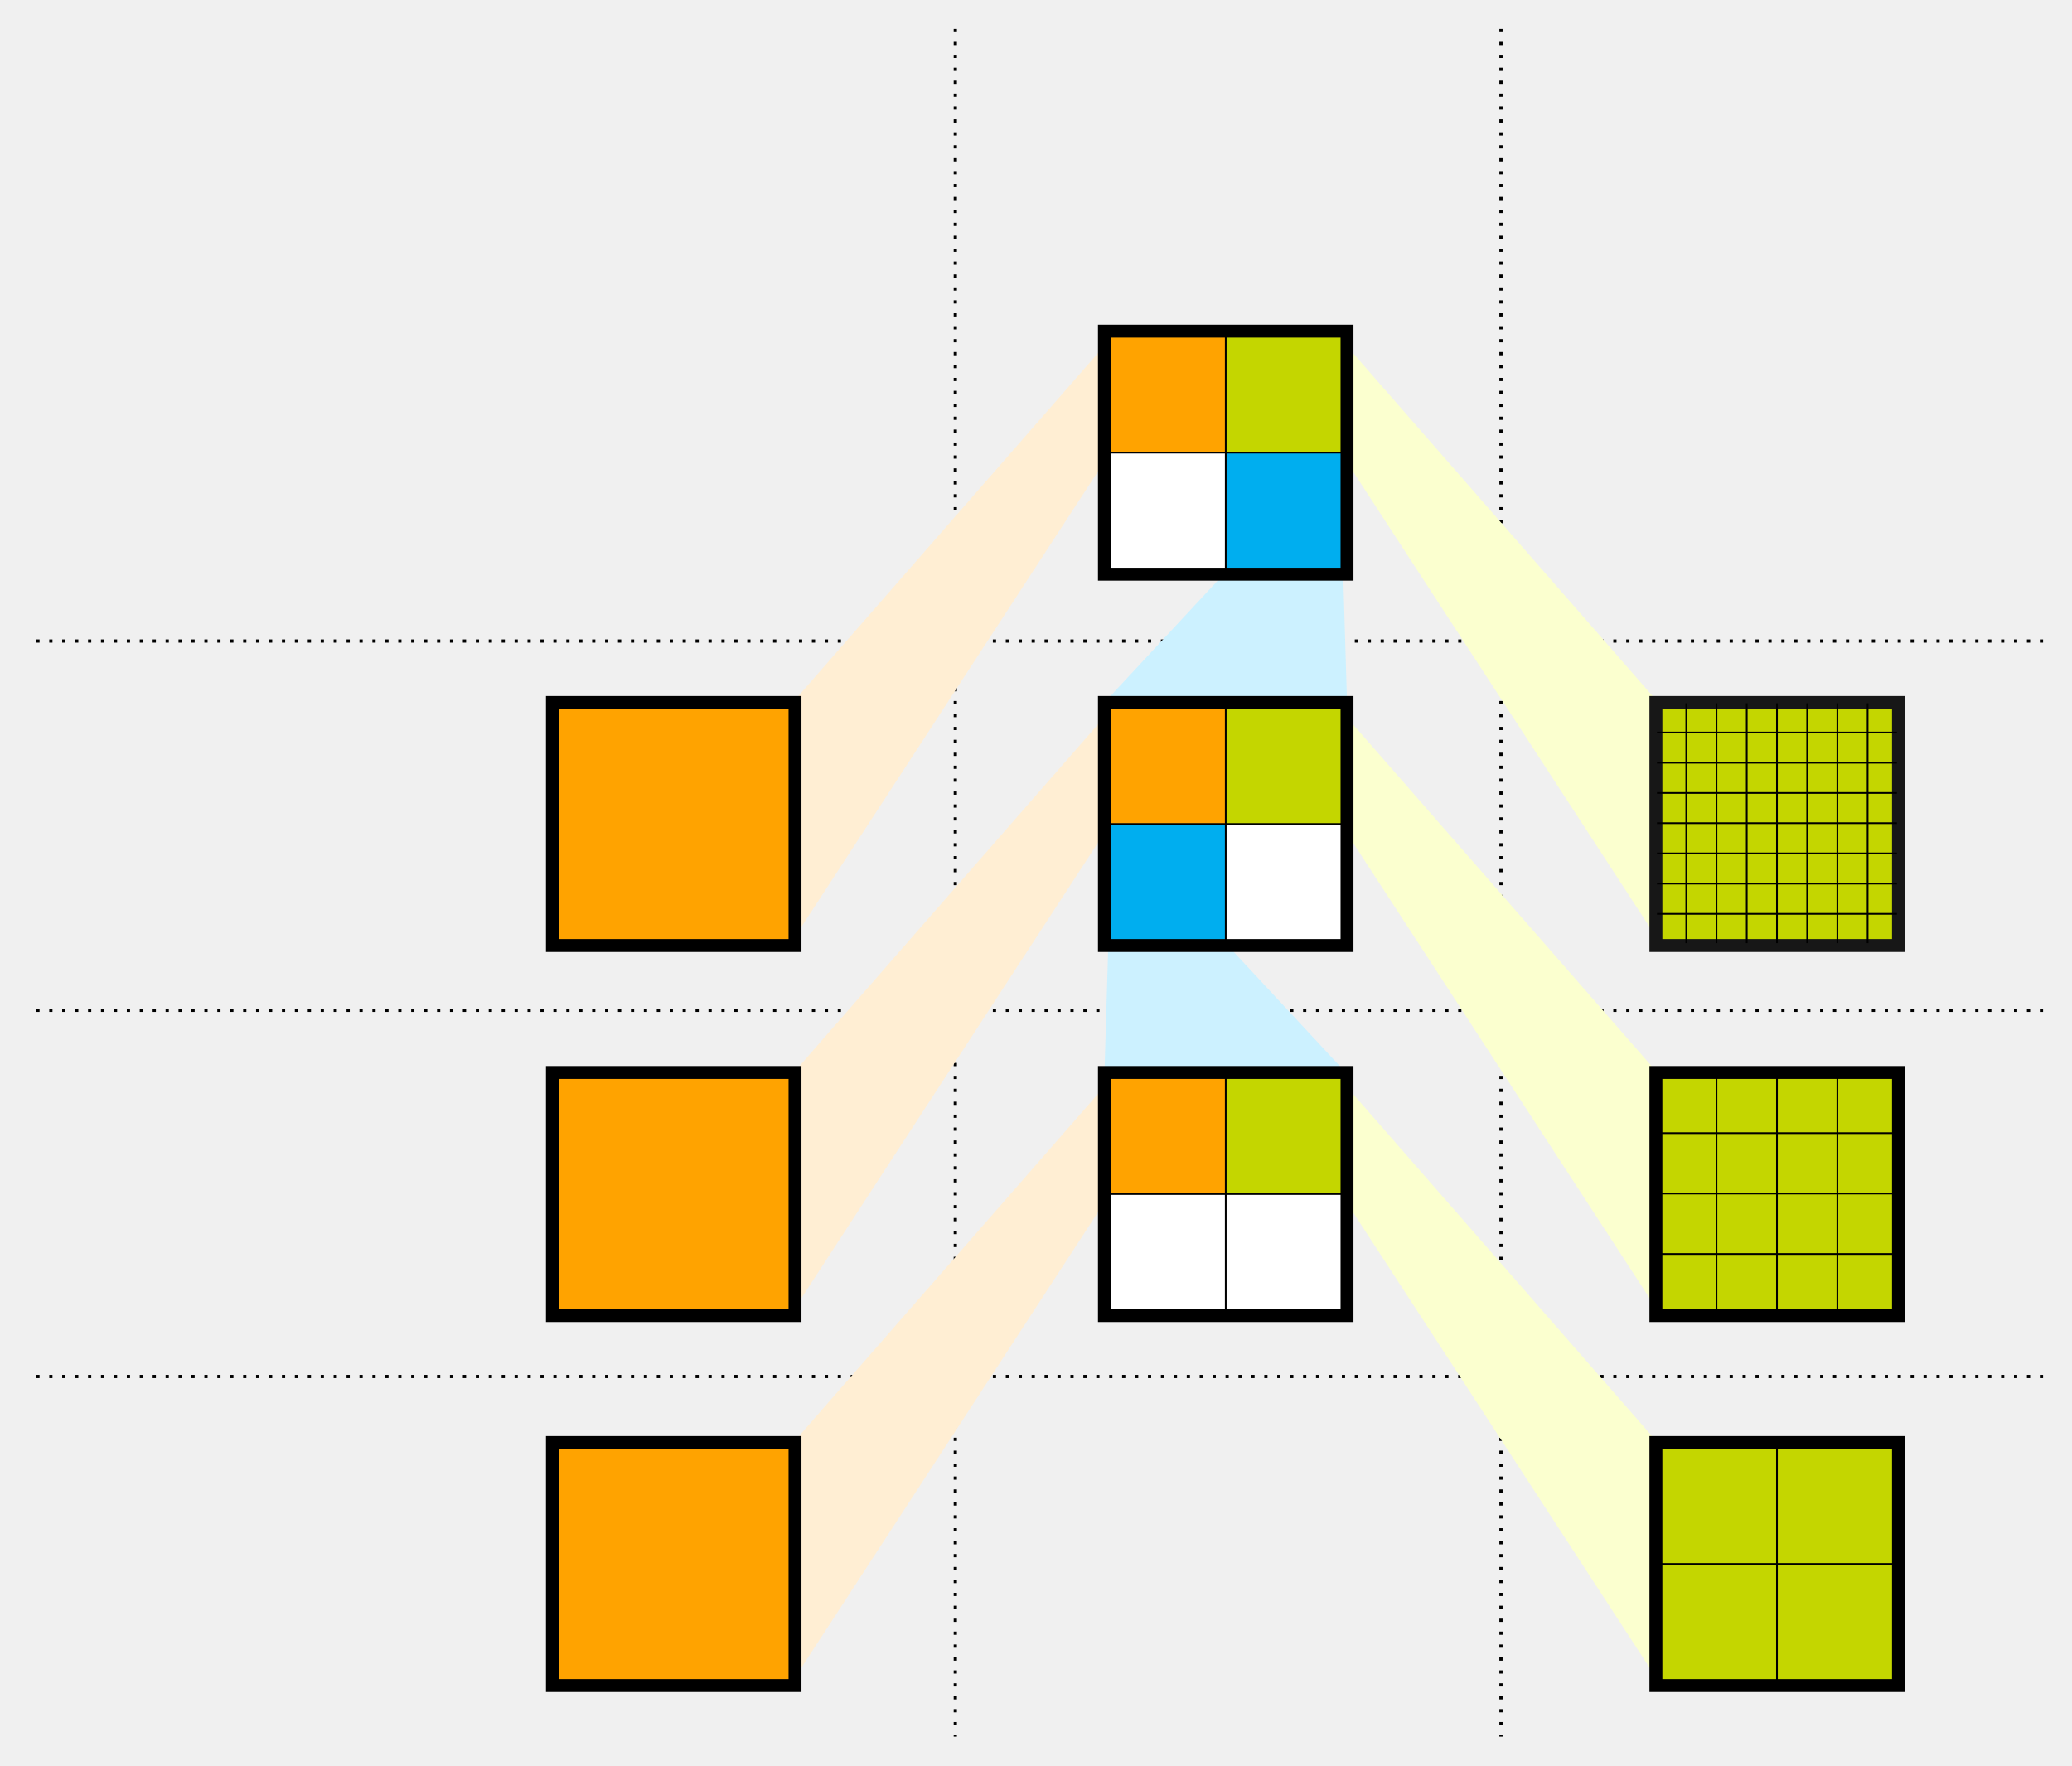
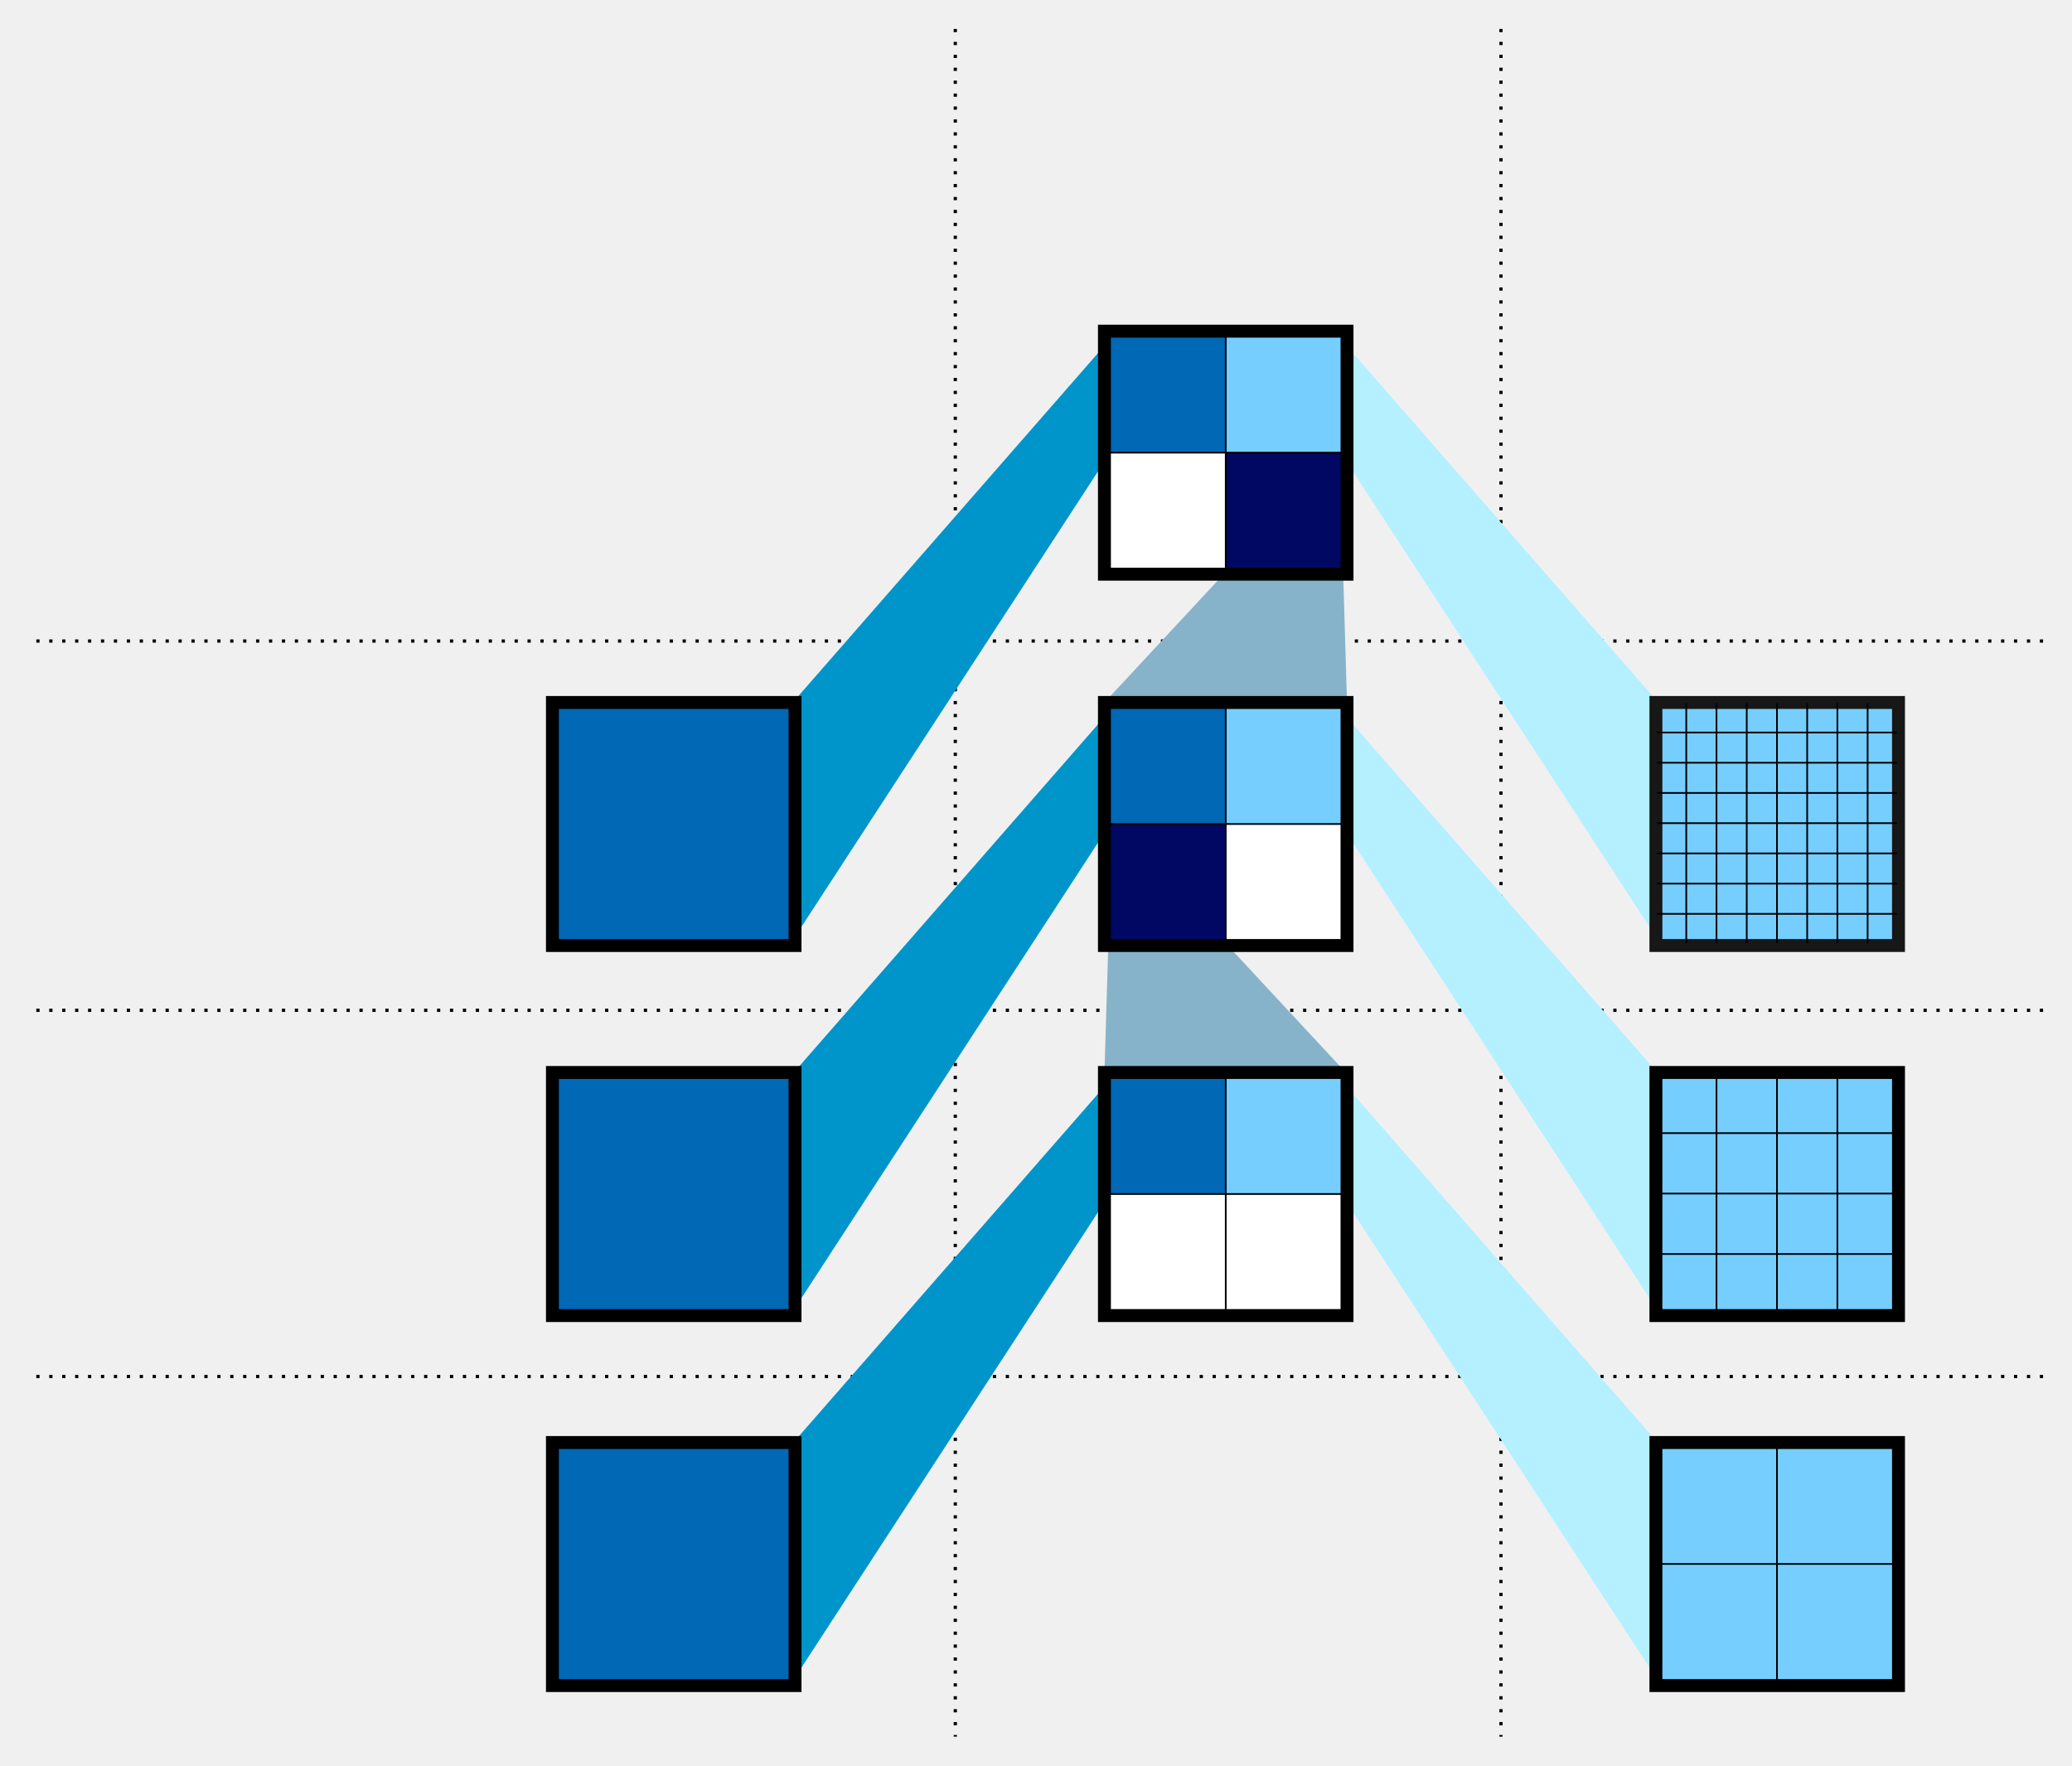
<svg xmlns="http://www.w3.org/2000/svg" width="71.653mm" height="61.062mm" viewBox="0 0 71.653 61.062" version="1.1" id="svg8">
  <defs id="defs2" />
  <g id="layer2" style="opacity:1" transform="translate(1.000001,1)">
    <path style="fill:#b1babf;stroke:#000000;stroke-width:0.112;stroke-linecap:butt;stroke-linejoin:miter;stroke-miterlimit:4;stroke-dasharray:0.112, 0.335;stroke-dashoffset:0;stroke-opacity:1" d="M 50.906,-3.1223862e-8 V 59.062" id="path1261" />
    <path id="path1269" d="M 32.036,-3.1223862e-8 V 59.062" style="fill:#b1babf;stroke:#000000;stroke-width:0.112;stroke-linecap:butt;stroke-linejoin:miter;stroke-miterlimit:4;stroke-dasharray:0.112, 0.335;stroke-dashoffset:0;stroke-opacity:1" />
    <path style="fill:#b1babf;stroke:#000000;stroke-width:0.112;stroke-linecap:butt;stroke-linejoin:miter;stroke-miterlimit:4;stroke-dasharray:0.112, 0.335;stroke-dashoffset:0;stroke-opacity:1" d="M 69.653,21.17 H -1e-6" id="path1418" />
    <path id="path1420" d="M 69.653,33.941 H -1e-6" style="fill:#b1babf;stroke:#000000;stroke-width:0.112;stroke-linecap:butt;stroke-linejoin:miter;stroke-miterlimit:4;stroke-dasharray:0.112, 0.335;stroke-dashoffset:0;stroke-opacity:1" />
    <path style="fill:#b1babf;stroke:#000000;stroke-width:0.112;stroke-linecap:butt;stroke-linejoin:miter;stroke-miterlimit:4;stroke-dasharray:0.112, 0.335;stroke-dashoffset:0;stroke-opacity:1" d="M 69.653,46.606 H -1e-6" id="path1422" />
  </g>
  <g id="layer3" style="opacity:1" transform="translate(1.000001,1)">
-     <path id="path1099" d="m 41.004,31.212 4.578,4.926 H 37.193 L 37.34,31.23 Z" style="fill:#ccf1ff;fill-opacity:1;stroke:none;stroke-width:0.059px;stroke-linecap:butt;stroke-linejoin:miter;stroke-opacity:1" />
-     <path style="fill:#ccf1ff;fill-opacity:1;stroke:none;stroke-width:0.059px;stroke-linecap:butt;stroke-linejoin:miter;stroke-opacity:1" d="m 41.771,18.369 -4.578,4.926 h 8.389 l -0.147,-4.908 z" id="path995" />
-     <path id="path1263" d="m 45.349,14.631 11.097,17.044 0.06,-8.195 -11.198,-12.816 z" style="fill:#fbffcf;fill-opacity:1;stroke:none;stroke-width:0.059px;stroke-linecap:butt;stroke-linejoin:miter;stroke-opacity:1" />
-     <path style="fill:#ffeed3;fill-opacity:1;stroke:none;stroke-width:0.059px;stroke-linecap:butt;stroke-linejoin:miter;stroke-opacity:1" d="M 37.408,14.631 26.311,31.674 26.252,23.48 37.45,10.663 Z" id="path1271" />
-     <path style="fill:#ffeed3;fill-opacity:1;stroke:none;stroke-width:0.059px;stroke-linecap:butt;stroke-linejoin:miter;stroke-opacity:1" d="M 37.408,40.25 26.311,57.294 26.252,49.099 37.45,36.283 Z" id="path1273" />
-     <path id="path1275" d="M 37.408,27.47 26.311,44.514 26.252,36.319 37.45,23.503 Z" style="fill:#ffeed3;fill-opacity:1;stroke:none;stroke-width:0.059px;stroke-linecap:butt;stroke-linejoin:miter;stroke-opacity:1" />
-     <path id="path1267" d="M 45.349,40.25 56.446,57.294 56.505,49.099 45.307,36.283 Z" style="fill:#fbffcf;fill-opacity:1;stroke:none;stroke-width:0.059px;stroke-linecap:butt;stroke-linejoin:miter;stroke-opacity:1" />
-     <path style="fill:#fbffcf;fill-opacity:1;stroke:none;stroke-width:0.059px;stroke-linecap:butt;stroke-linejoin:miter;stroke-opacity:1" d="m 45.349,27.47 11.097,17.044 0.06,-8.195 -11.198,-12.816 z" id="path1265" />
+     <path id="path1099" d="m 41.004,31.212 4.578,4.926 H 37.193 L 37.34,31.23 Z" style="fill:#86b3ca;fill-opacity:1;stroke:none;stroke-width:0.059px;stroke-linecap:butt;stroke-linejoin:miter;stroke-opacity:1" />
+     <path style="fill:#86b3ca;fill-opacity:1;stroke:none;stroke-width:0.059px;stroke-linecap:butt;stroke-linejoin:miter;stroke-opacity:1" d="m 41.771,18.369 -4.578,4.926 h 8.389 l -0.147,-4.908 z" id="path995" />
+     <path id="path1263" d="m 45.349,14.631 11.097,17.044 0.06,-8.195 -11.198,-12.816 z" style="fill:#b4f0ff;fill-opacity:1;stroke:none;stroke-width:0.059px;stroke-linecap:butt;stroke-linejoin:miter;stroke-opacity:1" />
+     <path style="fill:#0095ca;fill-opacity:1;stroke:none;stroke-width:0.059px;stroke-linecap:butt;stroke-linejoin:miter;stroke-opacity:1" d="M 37.408,14.631 26.311,31.674 26.252,23.48 37.45,10.663 Z" id="path1271" />
+     <path style="fill:#0095ca;fill-opacity:1;stroke:none;stroke-width:0.059px;stroke-linecap:butt;stroke-linejoin:miter;stroke-opacity:1" d="M 37.408,40.25 26.311,57.294 26.252,49.099 37.45,36.283 Z" id="path1273" />
+     <path id="path1275" d="M 37.408,27.47 26.311,44.514 26.252,36.319 37.45,23.503 Z" style="fill:#0095ca;fill-opacity:1;stroke:none;stroke-width:0.059px;stroke-linecap:butt;stroke-linejoin:miter;stroke-opacity:1" />
+     <path id="path1267" d="M 45.349,40.25 56.446,57.294 56.505,49.099 45.307,36.283 Z" style="fill:#b4f0ff;fill-opacity:1;stroke:none;stroke-width:0.059px;stroke-linecap:butt;stroke-linejoin:miter;stroke-opacity:1" />
+     <path style="fill:#b4f0ff;fill-opacity:1;stroke:none;stroke-width:0.059px;stroke-linecap:butt;stroke-linejoin:miter;stroke-opacity:1" d="m 45.349,27.47 11.097,17.044 0.06,-8.195 -11.198,-12.816 z" id="path1265" />
  </g>
  <g id="layer1" transform="translate(-92.35597,-6.514888)">
-     <rect y="30.81" x="-119.849" height="8.406" width="8.389" id="rect1277" style="opacity:1;fill:#ffa300;fill-opacity:1;stroke:#000000;stroke-width:0.447;stroke-linecap:round;stroke-miterlimit:4;stroke-dasharray:none;stroke-opacity:1;paint-order:normal" transform="scale(-1,1)" />
-     <rect style="opacity:1;fill:#ffa300;fill-opacity:1;stroke:#000000;stroke-width:0.447;stroke-linecap:round;stroke-miterlimit:4;stroke-dasharray:none;stroke-opacity:1;paint-order:normal" id="rect1279" width="8.389" height="8.406" x="-119.849" y="43.607" transform="scale(-1,1)" />
-     <rect y="56.404" x="-119.849" height="8.406" width="8.389" id="rect1281" style="opacity:1;fill:#ffa300;fill-opacity:1;stroke:#000000;stroke-width:0.447;stroke-linecap:round;stroke-miterlimit:4;stroke-dasharray:none;stroke-opacity:1;paint-order:normal" transform="scale(-1,1)" />
+     <rect y="30.81" x="-119.849" height="8.406" width="8.389" id="rect1277" style="opacity:1;fill:#0068b5;fill-opacity:1;stroke:#000000;stroke-width:0.447;stroke-linecap:round;stroke-miterlimit:4;stroke-dasharray:none;stroke-opacity:1;paint-order:normal" transform="scale(-1,1)" />
+     <rect style="opacity:1;fill:#0068b5;fill-opacity:1;stroke:#000000;stroke-width:0.447;stroke-linecap:round;stroke-miterlimit:4;stroke-dasharray:none;stroke-opacity:1;paint-order:normal" id="rect1279" width="8.389" height="8.406" x="-119.849" y="43.607" transform="scale(-1,1)" />
+     <rect y="56.404" x="-119.849" height="8.406" width="8.389" id="rect1281" style="opacity:1;fill:#0068b5;fill-opacity:1;stroke:#000000;stroke-width:0.447;stroke-linecap:round;stroke-miterlimit:4;stroke-dasharray:none;stroke-opacity:1;paint-order:normal" transform="scale(-1,1)" />
    <rect y="30.81" x="130.549" height="8.406" width="8.389" id="rect817" style="opacity:1;fill:#ffffff;fill-opacity:1;stroke:none;stroke-width:0.447;stroke-linecap:round;stroke-miterlimit:4;stroke-dasharray:none;stroke-opacity:1;paint-order:normal" />
-     <rect style="opacity:1;fill:#ffa300;fill-opacity:1;stroke:none;stroke-width:0.447;stroke-linecap:round;stroke-miterlimit:4;stroke-dasharray:none;stroke-opacity:1;paint-order:normal" id="rect1147" width="4.21" height="4.207" x="130.518" y="30.802" />
+     <rect style="opacity:1;fill:#0068b5;fill-opacity:1;stroke:none;stroke-width:0.447;stroke-linecap:round;stroke-miterlimit:4;stroke-dasharray:none;stroke-opacity:1;paint-order:normal" id="rect1147" width="4.21" height="4.207" x="130.518" y="30.802" />
    <rect style="opacity:1;fill:#ffffff;fill-opacity:1;stroke:none;stroke-width:0.447;stroke-linecap:round;stroke-miterlimit:4;stroke-dasharray:none;stroke-opacity:1;paint-order:normal" id="rect815" width="8.389" height="8.406" x="130.549" y="17.967" />
-     <rect y="17.96" x="134.728" height="4.207" width="4.21" id="rect1207" style="opacity:1;fill:#c4d600;fill-opacity:1;stroke:none;stroke-width:0.447;stroke-linecap:round;stroke-miterlimit:4;stroke-dasharray:none;stroke-opacity:1;paint-order:normal" />
-     <rect style="opacity:1;fill:#00aeef;fill-opacity:1;stroke:none;stroke-width:0.447;stroke-linecap:round;stroke-miterlimit:4;stroke-dasharray:none;stroke-opacity:1;paint-order:normal" id="rect991" width="4.21" height="4.207" x="134.728" y="22.166" />
+     <rect y="17.96" x="134.728" height="4.207" width="4.21" id="rect1207" style="opacity:1;fill:#76ceff;fill-opacity:1;stroke:none;stroke-width:0.447;stroke-linecap:round;stroke-miterlimit:4;stroke-dasharray:none;stroke-opacity:1;paint-order:normal" />
+     <rect style="opacity:1;fill:#000864;fill-opacity:1;stroke:none;stroke-width:0.447;stroke-linecap:round;stroke-miterlimit:4;stroke-dasharray:none;stroke-opacity:1;paint-order:normal" id="rect991" width="4.21" height="4.207" x="134.728" y="22.166" />
    <rect y="43.607" x="130.549" height="8.406" width="8.389" id="rect1151" style="opacity:1;fill:#ffffff;fill-opacity:1;stroke:none;stroke-width:0.447;stroke-linecap:round;stroke-miterlimit:4;stroke-dasharray:none;stroke-opacity:1;paint-order:normal" />
-     <rect y="43.584" x="134.728" height="4.207" width="4.21" id="rect1219" style="opacity:1;fill:#c4d600;fill-opacity:1;stroke:none;stroke-width:0.447;stroke-linecap:round;stroke-miterlimit:4;stroke-dasharray:none;stroke-opacity:1;paint-order:normal" />
-     <rect y="35.009" x="130.518" height="4.207" width="4.21" id="rect1101" style="opacity:1;fill:#00aeef;fill-opacity:1;stroke:none;stroke-width:0.447;stroke-linecap:round;stroke-miterlimit:4;stroke-dasharray:none;stroke-opacity:1;paint-order:normal" />
-     <rect style="opacity:1;fill:#c4d600;fill-opacity:1;stroke:none;stroke-width:0.447;stroke-linecap:round;stroke-miterlimit:4;stroke-dasharray:none;stroke-opacity:1;paint-order:normal" id="rect1217" width="4.21" height="4.207" x="134.728" y="30.802" />
-     <rect y="17.96" x="130.518" height="4.207" width="4.21" id="rect1145" style="opacity:1;fill:#ffa300;fill-opacity:1;stroke:none;stroke-width:0.447;stroke-linecap:round;stroke-miterlimit:4;stroke-dasharray:none;stroke-opacity:1;paint-order:normal" />
+     <rect y="43.584" x="134.728" height="4.207" width="4.21" id="rect1219" style="opacity:1;fill:#76ceff;fill-opacity:1;stroke:none;stroke-width:0.447;stroke-linecap:round;stroke-miterlimit:4;stroke-dasharray:none;stroke-opacity:1;paint-order:normal" />
+     <rect y="35.009" x="130.518" height="4.207" width="4.21" id="rect1101" style="opacity:1;fill:#000864;fill-opacity:1;stroke:none;stroke-width:0.447;stroke-linecap:round;stroke-miterlimit:4;stroke-dasharray:none;stroke-opacity:1;paint-order:normal" />
+     <rect style="opacity:1;fill:#76ceff;fill-opacity:1;stroke:none;stroke-width:0.447;stroke-linecap:round;stroke-miterlimit:4;stroke-dasharray:none;stroke-opacity:1;paint-order:normal" id="rect1217" width="4.21" height="4.207" x="134.728" y="30.802" />
+     <rect y="17.96" x="130.518" height="4.207" width="4.21" id="rect1145" style="opacity:1;fill:#0068b5;fill-opacity:1;stroke:none;stroke-width:0.447;stroke-linecap:round;stroke-miterlimit:4;stroke-dasharray:none;stroke-opacity:1;paint-order:normal" />
    <path style="fill:none;stroke:#000000;stroke-width:0.059px;stroke-linecap:butt;stroke-linejoin:miter;stroke-opacity:1" d="m 134.744,18.031 v 8.278" id="path819" />
    <path id="path821" d="m 138.874,22.17 h -8.26" style="fill:none;stroke:#000000;stroke-width:0.059px;stroke-linecap:butt;stroke-linejoin:miter;stroke-opacity:1" />
    <path style="fill:none;stroke:#000000;stroke-width:0.059px;stroke-linecap:butt;stroke-linejoin:miter;stroke-opacity:1" d="m 134.744,30.874 v 8.278" id="path819-3" />
    <path id="path821-6" d="m 138.874,35.013 h -8.26" style="fill:none;stroke:#000000;stroke-width:0.059px;stroke-linecap:butt;stroke-linejoin:miter;stroke-opacity:1" />
-     <rect y="43.584" x="130.518" height="4.207" width="4.21" id="rect1149" style="opacity:1;fill:#ffa300;fill-opacity:1;stroke:none;stroke-width:0.447;stroke-linecap:round;stroke-miterlimit:4;stroke-dasharray:none;stroke-opacity:1;paint-order:normal" />
+     <rect y="43.584" x="130.518" height="4.207" width="4.21" id="rect1149" style="opacity:1;fill:#0068b5;fill-opacity:1;stroke:none;stroke-width:0.447;stroke-linecap:round;stroke-miterlimit:4;stroke-dasharray:none;stroke-opacity:1;paint-order:normal" />
    <rect style="opacity:1;fill:none;fill-opacity:1;stroke:#000000;stroke-width:0.447;stroke-linecap:round;stroke-miterlimit:4;stroke-dasharray:none;stroke-opacity:1;paint-order:normal" id="rect841" width="8.389" height="8.406" x="130.549" y="43.607" />
    <path id="path843" d="m 134.744,43.671 v 8.278" style="fill:none;stroke:#000000;stroke-width:0.059px;stroke-linecap:butt;stroke-linejoin:miter;stroke-opacity:1" />
    <path style="fill:none;stroke:#000000;stroke-width:0.059px;stroke-linecap:butt;stroke-linejoin:miter;stroke-opacity:1" d="m 138.874,47.81 h -8.26" id="path845" />
    <flowRoot xml:space="preserve" id="flowRoot847" style="font-style:normal;font-weight:normal;font-size:40px;line-height:1.25;font-family:sans-serif;letter-spacing:0px;word-spacing:0px;fill:#000000;fill-opacity:1;stroke:none" transform="matrix(0.2645833,0,0,0.2645833,-1.133929,-5.669643)">
      <flowRegion id="flowRegion849">
        <rect id="rect851" width="422.973" height="284.286" x="20" y="69.663" />
      </flowRegion>
      <flowPara style="font-style:normal;font-variant:normal;font-weight:normal;font-stretch:normal;font-size:24px;line-height:1;font-family:'Intel Clear Pro';-inkscape-font-specification:'Intel Clear Pro'" id="flowPara859" />
    </flowRoot>
-     <flowRoot xml:space="preserve" id="flowRoot872" style="font-style:normal;font-variant:normal;font-weight:300;font-stretch:normal;font-size:24px;line-height:1.25;font-family:'Intel Clear';-inkscape-font-specification:'Intel Clear, Light';font-variant-ligatures:normal;font-variant-caps:normal;font-variant-numeric:normal;font-feature-settings:normal;text-align:start;letter-spacing:0px;word-spacing:0px;writing-mode:lr-tb;text-anchor:start;fill:#000000;fill-opacity:1;stroke:none;stroke-width:1.232" transform="matrix(0.0479981,0,0,0.0479944,97.87375,17.91558)">
-       <flowRegion id="flowRegion874" style="stroke-width:1.232">
-         <rect id="rect876" width="290.146" height="68.263" x="7.143" y="58.234" style="stroke-width:1.232" />
+     <flowRoot xml:space="preserve" id="flowRoot872" style="font-style:normal;font-variant:normal;font-weight:normal;font-stretch:normal;font-size:24px;line-height:1.25;font-family:'Intel Clear WLat';-inkscape-font-specification:'Intel Clear WLat';font-variant-ligatures:normal;font-variant-caps:normal;font-variant-numeric:normal;font-feature-settings:normal;text-align:start;letter-spacing:0px;word-spacing:0px;writing-mode:lr-tb;text-anchor:start;fill:#000000;fill-opacity:1;stroke:none;stroke-width:1.232;" transform="matrix(0.0479981,0,0,0.0479944,97.87375,17.91558)">
+       <flowRegion id="flowRegion874" style="stroke-width:1.232;-inkscape-font-specification:'Intel Clear WLat';font-family:'Intel Clear WLat';font-weight:normal;font-style:normal;font-stretch:normal;font-variant:normal;">
+         <rect id="rect876" width="290.146" height="68.263" x="7.143" y="58.234" style="stroke-width:1.232;-inkscape-font-specification:'Intel Clear WLat';font-family:'Intel Clear WLat';font-weight:normal;font-style:normal;font-stretch:normal;font-variant:normal;" />
      </flowRegion>
-       <flowPara id="flowPara880" style="font-style:normal;font-variant:normal;font-weight:bold;font-stretch:normal;font-size:45.985px;font-family:'Intel Clear Pro';-inkscape-font-specification:'Intel Clear Pro Bold';stroke-width:1.232">Root Node</flowPara>
+       <flowPara id="flowPara880" style="font-style:normal;font-variant:normal;font-weight:normal;font-stretch:normal;font-size:45.985px;font-family:'Intel Clear WLat';-inkscape-font-specification:'Intel Clear WLat';stroke-width:1.232;">Root Node</flowPara>
    </flowRoot>
-     <flowRoot transform="matrix(0.0479981,0,0,0.0479944,98.99114,30.7583)" style="font-style:normal;font-variant:normal;font-weight:300;font-stretch:normal;font-size:24px;line-height:1.25;font-family:'Intel Clear';-inkscape-font-specification:'Intel Clear, Light';font-variant-ligatures:normal;font-variant-caps:normal;font-variant-numeric:normal;font-feature-settings:normal;text-align:start;letter-spacing:0px;word-spacing:0px;writing-mode:lr-tb;text-anchor:start;fill:#000000;fill-opacity:1;stroke:none;stroke-width:1.232" id="flowRoot961" xml:space="preserve">
-       <flowRegion id="flowRegion957" style="stroke-width:1.232">
-         <rect y="58.234" x="7.143" height="82.341" width="239.119" id="rect955" style="stroke-width:1.232" />
+     <flowRoot transform="matrix(0.0479981,0,0,0.0479944,98.99114,30.7583)" style="font-style:normal;font-variant:normal;font-weight:normal;font-stretch:normal;font-size:24px;line-height:1.25;font-family:'Intel Clear WLat';-inkscape-font-specification:'Intel Clear WLat';font-variant-ligatures:normal;font-variant-caps:normal;font-variant-numeric:normal;font-feature-settings:normal;text-align:start;letter-spacing:0px;word-spacing:0px;writing-mode:lr-tb;text-anchor:start;fill:#000000;fill-opacity:1;stroke:none;stroke-width:1.232;" id="flowRoot961" xml:space="preserve">
+       <flowRegion id="flowRegion957" style="stroke-width:1.232;-inkscape-font-specification:'Intel Clear WLat';font-family:'Intel Clear WLat';font-weight:normal;font-style:normal;font-stretch:normal;font-variant:normal;">
+         <rect y="58.234" x="7.143" height="82.341" width="239.119" id="rect955" style="stroke-width:1.232;-inkscape-font-specification:'Intel Clear WLat';font-family:'Intel Clear WLat';font-weight:normal;font-style:normal;font-stretch:normal;font-variant:normal;" />
      </flowRegion>
-       <flowPara style="font-style:normal;font-variant:normal;font-weight:bold;font-stretch:normal;font-size:45.985px;font-family:'Intel Clear Pro';-inkscape-font-specification:'Intel Clear Pro Bold';stroke-width:1.232" id="flowPara959">Level 1</flowPara>
+       <flowPara style="font-style:normal;font-variant:normal;font-weight:normal;font-stretch:normal;font-size:45.985px;font-family:'Intel Clear WLat';-inkscape-font-specification:'Intel Clear WLat';stroke-width:1.232;" id="flowPara959">Level 1</flowPara>
    </flowRoot>
    <rect y="17.967" x="130.549" height="8.406" width="8.389" id="rect993" style="opacity:1;fill:none;fill-opacity:1;stroke:#000000;stroke-width:0.447;stroke-linecap:round;stroke-miterlimit:4;stroke-dasharray:none;stroke-opacity:1;paint-order:normal" />
    <rect style="opacity:1;fill:none;fill-opacity:1;stroke:#000000;stroke-width:0.447;stroke-linecap:round;stroke-miterlimit:4;stroke-dasharray:none;stroke-opacity:1;paint-order:normal" id="rect1103" width="8.389" height="8.406" x="130.549" y="30.81" />
-     <flowRoot xml:space="preserve" id="flowRoot1111" style="font-style:normal;font-variant:normal;font-weight:300;font-stretch:normal;font-size:24px;line-height:1.25;font-family:'Intel Clear';-inkscape-font-specification:'Intel Clear, Light';font-variant-ligatures:normal;font-variant-caps:normal;font-variant-numeric:normal;font-feature-settings:normal;text-align:start;letter-spacing:0px;word-spacing:0px;writing-mode:lr-tb;text-anchor:start;fill:#000000;fill-opacity:1;stroke:none;stroke-width:1.232" transform="matrix(0.0479981,0,0,0.0479944,98.89291,43.5662)">
-       <flowRegion id="flowRegion1107" style="stroke-width:1.232">
-         <rect id="rect1105" width="335.894" height="119.294" x="7.143" y="58.234" style="stroke-width:1.232" />
+     <flowRoot xml:space="preserve" id="flowRoot1111" style="font-style:normal;font-variant:normal;font-weight:normal;font-stretch:normal;font-size:24px;line-height:1.25;font-family:'Intel Clear WLat';-inkscape-font-specification:'Intel Clear WLat';font-variant-ligatures:normal;font-variant-caps:normal;font-variant-numeric:normal;font-feature-settings:normal;text-align:start;letter-spacing:0px;word-spacing:0px;writing-mode:lr-tb;text-anchor:start;fill:#000000;fill-opacity:1;stroke:none;stroke-width:1.232;" transform="matrix(0.0479981,0,0,0.0479944,98.89291,43.5662)">
+       <flowRegion id="flowRegion1107" style="stroke-width:1.232;-inkscape-font-specification:'Intel Clear WLat';font-family:'Intel Clear WLat';font-weight:normal;font-style:normal;font-stretch:normal;font-variant:normal;">
+         <rect id="rect1105" width="335.894" height="119.294" x="7.143" y="58.234" style="stroke-width:1.232;-inkscape-font-specification:'Intel Clear WLat';font-family:'Intel Clear WLat';font-weight:normal;font-style:normal;font-stretch:normal;font-variant:normal;" />
      </flowRegion>
-       <flowPara id="flowPara1109" style="font-style:normal;font-variant:normal;font-weight:bold;font-stretch:normal;font-size:45.985px;font-family:'Intel Clear Pro';-inkscape-font-specification:'Intel Clear Pro Bold';stroke-width:1.232">Level 2</flowPara>
+       <flowPara id="flowPara1109" style="font-style:normal;font-variant:normal;font-weight:normal;font-stretch:normal;font-size:45.985px;font-family:'Intel Clear WLat';-inkscape-font-specification:'Intel Clear WLat';stroke-width:1.232;">Level 2</flowPara>
    </flowRoot>
-     <rect style="opacity:1;fill:#c4d600;fill-opacity:1;stroke:#171717;stroke-width:0.447;stroke-linecap:round;stroke-miterlimit:4;stroke-dasharray:none;stroke-opacity:1;paint-order:normal" id="rect1211" width="8.389" height="8.406" x="149.62" y="30.81" />
-     <rect y="43.607" x="149.62" height="8.406" width="8.389" id="rect1221" style="opacity:1;fill:#c4d600;fill-opacity:1;stroke:#000000;stroke-width:0.447;stroke-linecap:round;stroke-miterlimit:4;stroke-dasharray:none;stroke-opacity:1;paint-order:normal" />
-     <rect style="opacity:1;fill:#c4d600;fill-opacity:1;stroke:#000000;stroke-width:0.447;stroke-linecap:round;stroke-miterlimit:4;stroke-dasharray:none;stroke-opacity:1;paint-order:normal" id="rect1225" width="8.389" height="8.406" x="149.62" y="56.404" />
+     <rect style="opacity:1;fill:#76ceff;fill-opacity:1;stroke:#171717;stroke-width:0.447;stroke-linecap:round;stroke-miterlimit:4;stroke-dasharray:none;stroke-opacity:1;paint-order:normal" id="rect1211" width="8.389" height="8.406" x="149.62" y="30.81" />
+     <rect y="43.607" x="149.62" height="8.406" width="8.389" id="rect1221" style="opacity:1;fill:#76ceff;fill-opacity:1;stroke:#000000;stroke-width:0.447;stroke-linecap:round;stroke-miterlimit:4;stroke-dasharray:none;stroke-opacity:1;paint-order:normal" />
+     <rect style="opacity:1;fill:#76ceff;fill-opacity:1;stroke:#000000;stroke-width:0.447;stroke-linecap:round;stroke-miterlimit:4;stroke-dasharray:none;stroke-opacity:1;paint-order:normal" id="rect1225" width="8.389" height="8.406" x="149.62" y="56.404" />
    <flowRoot xml:space="preserve" id="flowRoot1235" style="font-style:normal;font-variant:normal;font-weight:300;font-stretch:normal;font-size:24px;line-height:1.25;font-family:'Intel Clear';-inkscape-font-specification:'Intel Clear, Light';font-variant-ligatures:normal;font-variant-caps:normal;font-variant-numeric:normal;font-feature-settings:normal;text-align:start;letter-spacing:0px;word-spacing:0px;writing-mode:lr-tb;text-anchor:start;fill:#000000;fill-opacity:1;stroke:none">
      <flowRegion id="flowRegion1237">
        <rect id="rect1239" width="118.571" height="65.714" x="628.571" y="89.663" />
      </flowRegion>
      <flowPara id="flowPara1241" />
    </flowRoot>
-     <flowRoot transform="matrix(0.04799809,0,0,0.0479944,126.2351,7.950368)" style="font-style:normal;font-variant:normal;font-weight:300;font-stretch:normal;font-size:24px;line-height:1.25;font-family:'Intel Clear';-inkscape-font-specification:'Intel Clear, Light';font-variant-ligatures:normal;font-variant-caps:normal;font-variant-numeric:normal;font-feature-settings:normal;text-align:start;letter-spacing:0px;word-spacing:0px;writing-mode:lr-tb;text-anchor:start;fill:#000000;fill-opacity:1;stroke:none;stroke-width:1.232" id="flowRoot1249" xml:space="preserve">
-       <flowRegion style="stroke-width:1.232" id="flowRegion1245">
-         <rect style="stroke-width:1.232" y="58.234" x="7.143" height="86.449" width="341.795" id="rect1243" />
+     <flowRoot transform="matrix(0.04799809,0,0,0.0479944,126.2351,7.950368)" style="font-style:normal;font-variant:normal;font-weight:normal;font-stretch:normal;font-size:24px;line-height:1.25;font-family:'Intel Clear WLat';-inkscape-font-specification:'Intel Clear WLat';font-variant-ligatures:normal;font-variant-caps:normal;font-variant-numeric:normal;font-feature-settings:normal;text-align:start;letter-spacing:0px;word-spacing:0px;writing-mode:lr-tb;text-anchor:start;fill:#000000;fill-opacity:1;stroke:none;stroke-width:1.232" id="flowRoot1249" xml:space="preserve">
+       <flowRegion style="font-style:normal;font-variant:normal;font-weight:normal;font-stretch:normal;font-family:'Intel Clear WLat';-inkscape-font-specification:'Intel Clear WLat';stroke-width:1.232" id="flowRegion1245">
+         <rect style="stroke-width:1.232;-inkscape-font-specification:'Intel Clear WLat';font-family:'Intel Clear WLat';font-weight:normal;font-style:normal;font-stretch:normal;font-variant:normal;" y="58.234" x="7.143" height="86.449" width="341.795" id="rect1243" />
      </flowRegion>
-       <flowPara style="font-style:normal;font-variant:normal;font-weight:bold;font-stretch:normal;font-size:52.554px;font-family:'Intel Clear Pro';-inkscape-font-specification:'Intel Clear Pro Bold';text-align:center;text-anchor:middle;stroke-width:1.232" id="flowPara1247">Inner NOdes</flowPara>
+       <flowPara style="font-style:normal;font-variant:normal;font-weight:normal;font-stretch:normal;font-size:52.554px;font-family:'Intel Clear WLat';-inkscape-font-specification:'Intel Clear WLat';text-align:center;text-anchor:middle;stroke-width:1.232" id="flowPara1247">Inner Nodes</flowPara>
    </flowRoot>
-     <flowRoot xml:space="preserve" id="flowRoot1257" style="font-style:normal;font-variant:normal;font-weight:300;font-stretch:normal;font-size:24px;line-height:1.25;font-family:'Intel Clear';-inkscape-font-specification:'Intel Clear, Light';font-variant-ligatures:normal;font-variant-caps:normal;font-variant-numeric:normal;font-feature-settings:normal;text-align:start;letter-spacing:0px;word-spacing:0px;writing-mode:lr-tb;text-anchor:start;fill:#000000;fill-opacity:1;stroke:none;stroke-width:1.232" transform="matrix(0.0479981,0,0,0.0479944,145.1536,7.950367)">
-       <flowRegion id="flowRegion1253" style="stroke-width:1.232">
-         <rect id="rect1251" width="345.527" height="82.094" x="7.143" y="58.234" style="stroke-width:1.232" />
+     <flowRoot xml:space="preserve" id="flowRoot1257" style="font-style:normal;font-variant:normal;font-weight:normal;font-stretch:normal;font-size:24px;line-height:1.25;font-family:'Intel Clear WLat';-inkscape-font-specification:'Intel Clear WLat';font-variant-ligatures:normal;font-variant-caps:normal;font-variant-numeric:normal;font-feature-settings:normal;text-align:start;letter-spacing:0px;word-spacing:0px;writing-mode:lr-tb;text-anchor:start;fill:#000000;fill-opacity:1;stroke:none;stroke-width:1.232" transform="matrix(0.0479981,0,0,0.0479944,145.1536,7.950367)">
+       <flowRegion id="flowRegion1253" style="font-style:normal;font-variant:normal;font-weight:normal;font-stretch:normal;font-family:'Intel Clear WLat';-inkscape-font-specification:'Intel Clear WLat';stroke-width:1.232">
+         <rect id="rect1251" width="345.527" height="82.094" x="7.143" y="58.234" style="stroke-width:1.232;-inkscape-font-specification:'Intel Clear WLat';font-family:'Intel Clear WLat';font-weight:normal;font-style:normal;font-stretch:normal;font-variant:normal;" />
      </flowRegion>
-       <flowPara id="flowPara1255" style="font-style:normal;font-variant:normal;font-weight:bold;font-stretch:normal;font-size:52.554px;font-family:'Intel Clear Pro';-inkscape-font-specification:'Intel Clear Pro Bold';text-align:center;text-anchor:middle;stroke-width:1.232">LEAVES</flowPara>
+       <flowPara id="flowPara1255" style="font-style:normal;font-variant:normal;font-weight:normal;font-stretch:normal;font-size:52.554px;font-family:'Intel Clear WLat';-inkscape-font-specification:'Intel Clear WLat';text-align:center;text-anchor:middle;stroke-width:1.232">Leaves</flowPara>
    </flowRoot>
-     <flowRoot transform="matrix(0.0479981,0,0,0.0479944,107.0774,7.950367)" style="font-style:normal;font-variant:normal;font-weight:300;font-stretch:normal;font-size:24px;line-height:1.25;font-family:'Intel Clear';-inkscape-font-specification:'Intel Clear, Light';font-variant-ligatures:normal;font-variant-caps:normal;font-variant-numeric:normal;font-feature-settings:normal;text-align:start;letter-spacing:0px;word-spacing:0px;writing-mode:lr-tb;text-anchor:start;fill:#000000;fill-opacity:1;stroke:none;stroke-width:1.232" id="flowRoot1289" xml:space="preserve">
-       <flowRegion style="stroke-width:1.232" id="flowRegion1285">
-         <rect style="stroke-width:1.232" y="58.234" x="7.143" height="78.983" width="343.661" id="rect1283" />
+     <flowRoot transform="matrix(0.0479981,0,0,0.0479944,107.0774,7.950367)" style="font-style:normal;font-variant:normal;font-weight:normal;font-stretch:normal;font-size:24px;line-height:1.25;font-family:'Intel Clear WLat';-inkscape-font-specification:'Intel Clear WLat';font-variant-ligatures:normal;font-variant-caps:normal;font-variant-numeric:normal;font-feature-settings:normal;text-align:start;letter-spacing:0px;word-spacing:0px;writing-mode:lr-tb;text-anchor:start;fill:#000000;fill-opacity:1;stroke:none;stroke-width:1.232" id="flowRoot1289" xml:space="preserve">
+       <flowRegion style="font-style:normal;font-variant:normal;font-weight:normal;font-stretch:normal;font-family:'Intel Clear WLat';-inkscape-font-specification:'Intel Clear WLat';stroke-width:1.232" id="flowRegion1285">
+         <rect style="stroke-width:1.232;-inkscape-font-specification:'Intel Clear WLat';font-family:'Intel Clear WLat';font-weight:normal;font-style:normal;font-stretch:normal;font-variant:normal;" y="58.234" x="7.143" height="78.983" width="343.661" id="rect1283" />
      </flowRegion>
-       <flowPara style="font-style:normal;font-variant:normal;font-weight:bold;font-stretch:normal;font-size:52.554px;font-family:'Intel Clear Pro';-inkscape-font-specification:'Intel Clear Pro Bold';text-align:center;text-anchor:middle;stroke-width:1.232" id="flowPara1287">TileS</flowPara>
+       <flowPara style="font-style:normal;font-variant:normal;font-weight:normal;font-stretch:normal;font-size:52.554px;font-family:'Intel Clear WLat';-inkscape-font-specification:'Intel Clear WLat';text-align:center;text-anchor:middle;stroke-width:1.232" id="flowPara1287">Tiles</flowPara>
    </flowRoot>
-     <flowRoot xml:space="preserve" id="flowRoot1297" style="font-style:normal;font-variant:normal;font-weight:bold;font-stretch:normal;font-size:16.423px;line-height:1.25;font-family:'Intel Clear';-inkscape-font-specification:'Intel Clear Bold';font-variant-ligatures:normal;font-variant-caps:normal;font-variant-numeric:normal;font-feature-settings:normal;text-align:start;letter-spacing:0px;word-spacing:0px;writing-mode:lr-tb;text-anchor:start;fill:#000000;fill-opacity:1;stroke:none;stroke-width:1.232" transform="matrix(0.0479981,0,0,0.0479944,107.1236,11.12972)">
-       <flowRegion id="flowRegion1293" style="font-style:normal;font-variant:normal;font-weight:bold;font-stretch:normal;font-family:'Intel Clear';-inkscape-font-specification:'Intel Clear Bold';stroke-width:1.232">
-         <rect id="rect1291" width="341.173" height="45.387" x="7.143" y="58.234" style="font-style:normal;font-variant:normal;font-weight:bold;font-stretch:normal;font-family:'Intel Clear';-inkscape-font-specification:'Intel Clear Bold';stroke-width:1.232" />
+     <flowRoot xml:space="preserve" id="flowRoot1297" style="font-style:normal;font-variant:normal;font-weight:normal;font-stretch:normal;font-size:16.423px;line-height:1.25;font-family:'Intel Clear WLat';-inkscape-font-specification:'Intel Clear WLat';font-variant-ligatures:normal;font-variant-caps:normal;font-variant-numeric:normal;font-feature-settings:normal;text-align:start;letter-spacing:0px;word-spacing:0px;writing-mode:lr-tb;text-anchor:start;fill:#000000;fill-opacity:1;stroke:none;stroke-width:1.232;" transform="matrix(0.0479981,0,0,0.0479944,107.1236,11.12972)">
+       <flowRegion id="flowRegion1293" style="font-style:normal;font-variant:normal;font-weight:normal;font-stretch:normal;font-family:'Intel Clear WLat';-inkscape-font-specification:'Intel Clear WLat';stroke-width:1.232;">
+         <rect id="rect1291" width="341.173" height="45.387" x="7.143" y="58.234" style="font-style:normal;font-variant:normal;font-weight:normal;font-stretch:normal;font-family:'Intel Clear WLat';-inkscape-font-specification:'Intel Clear WLat';stroke-width:1.232;" />
      </flowRegion>
-       <flowPara id="flowPara1295" style="font-style:normal;font-variant:normal;font-weight:300;font-stretch:normal;font-size:22.992px;font-family:'Intel Clear';-inkscape-font-specification:'Intel Clear Light';text-align:center;text-anchor:middle;stroke-width:1.232">(stored in parent)</flowPara>
+       <flowPara id="flowPara1295" style="font-style:normal;font-variant:normal;font-weight:normal;font-stretch:normal;font-size:22.992px;font-family:'Intel Clear WLat';-inkscape-font-specification:'Intel Clear WLat';text-align:center;text-anchor:middle;stroke-width:1.232;">(stored in parent)</flowPara>
    </flowRoot>
-     <flowRoot transform="matrix(0.0479981,0,0,0.0479944,145.2748,11.12972)" style="font-style:normal;font-variant:normal;font-weight:bold;font-stretch:normal;font-size:16.423px;line-height:1.25;font-family:'Intel Clear';-inkscape-font-specification:'Intel Clear Bold';font-variant-ligatures:normal;font-variant-caps:normal;font-variant-numeric:normal;font-feature-settings:normal;text-align:start;letter-spacing:0px;word-spacing:0px;writing-mode:lr-tb;text-anchor:start;fill:#000000;fill-opacity:1;stroke:none;stroke-width:1.232" id="flowRoot1305" xml:space="preserve">
-       <flowRegion style="font-style:normal;font-variant:normal;font-weight:bold;font-stretch:normal;font-family:'Intel Clear';-inkscape-font-specification:'Intel Clear Bold';stroke-width:1.232" id="flowRegion1301">
-         <rect style="font-style:normal;font-variant:normal;font-weight:bold;font-stretch:normal;font-family:'Intel Clear';-inkscape-font-specification:'Intel Clear Bold';stroke-width:1.232" y="58.234" x="7.143" height="45.387" width="341.173" id="rect1299" />
+     <flowRoot transform="matrix(0.0479981,0,0,0.0479944,145.2748,11.12972)" style="font-style:normal;font-variant:normal;font-weight:normal;font-stretch:normal;font-size:16.423px;line-height:1.25;font-family:'Intel Clear WLat';-inkscape-font-specification:'Intel Clear WLat';font-variant-ligatures:normal;font-variant-caps:normal;font-variant-numeric:normal;font-feature-settings:normal;text-align:start;letter-spacing:0px;word-spacing:0px;writing-mode:lr-tb;text-anchor:start;fill:#000000;fill-opacity:1;stroke:none;stroke-width:1.232;" id="flowRoot1305" xml:space="preserve">
+       <flowRegion style="font-style:normal;font-variant:normal;font-weight:normal;font-stretch:normal;font-family:'Intel Clear WLat';-inkscape-font-specification:'Intel Clear WLat';stroke-width:1.232;" id="flowRegion1301">
+         <rect style="font-style:normal;font-variant:normal;font-weight:normal;font-stretch:normal;font-family:'Intel Clear WLat';-inkscape-font-specification:'Intel Clear WLat';stroke-width:1.232;" y="58.234" x="7.143" height="45.387" width="341.173" id="rect1299" />
      </flowRegion>
-       <flowPara style="font-style:normal;font-variant:normal;font-weight:300;font-stretch:normal;font-size:22.992px;font-family:'Intel Clear';-inkscape-font-specification:'Intel Clear Light';text-align:center;text-anchor:middle;stroke-width:1.232" id="flowPara1303">(pointers to user data)</flowPara>
+       <flowPara style="font-style:normal;font-variant:normal;font-weight:normal;font-stretch:normal;font-size:22.992px;font-family:'Intel Clear WLat';-inkscape-font-specification:'Intel Clear WLat';text-align:center;text-anchor:middle;stroke-width:1.232;" id="flowPara1303">(pointers to user data)</flowPara>
    </flowRoot>
-     <flowRoot transform="matrix(0.0479981,0,0,0.0479944,98.8907,56.35205)" style="font-style:normal;font-variant:normal;font-weight:300;font-stretch:normal;font-size:24px;line-height:1.25;font-family:'Intel Clear';-inkscape-font-specification:'Intel Clear, Light';font-variant-ligatures:normal;font-variant-caps:normal;font-variant-numeric:normal;font-feature-settings:normal;text-align:start;letter-spacing:0px;word-spacing:0px;writing-mode:lr-tb;text-anchor:start;fill:#000000;fill-opacity:1;stroke:none;stroke-width:1.232" id="flowRoot1313" xml:space="preserve">
-       <flowRegion style="stroke-width:1.232" id="flowRegion1309">
-         <rect style="stroke-width:1.232" y="58.234" x="7.143" height="110.496" width="344.692" id="rect1307" />
+     <flowRoot transform="matrix(0.0479981,0,0,0.0479944,98.8907,56.35205)" style="font-style:normal;font-variant:normal;font-weight:normal;font-stretch:normal;font-size:24px;line-height:1.25;font-family:'Intel Clear WLat';-inkscape-font-specification:'Intel Clear WLat';font-variant-ligatures:normal;font-variant-caps:normal;font-variant-numeric:normal;font-feature-settings:normal;text-align:start;letter-spacing:0px;word-spacing:0px;writing-mode:lr-tb;text-anchor:start;fill:#000000;fill-opacity:1;stroke:none;stroke-width:1.232;" id="flowRoot1313" xml:space="preserve">
+       <flowRegion style="stroke-width:1.232;-inkscape-font-specification:'Intel Clear WLat';font-family:'Intel Clear WLat';font-weight:normal;font-style:normal;font-stretch:normal;font-variant:normal;" id="flowRegion1309">
+         <rect style="stroke-width:1.232;-inkscape-font-specification:'Intel Clear WLat';font-family:'Intel Clear WLat';font-weight:normal;font-style:normal;font-stretch:normal;font-variant:normal;" y="58.234" x="7.143" height="110.496" width="344.692" id="rect1307" />
      </flowRegion>
-       <flowPara style="font-style:normal;font-variant:normal;font-weight:bold;font-stretch:normal;font-size:45.985px;font-family:'Intel Clear Pro';-inkscape-font-specification:'Intel Clear Pro Bold';stroke-width:1.232" id="flowPara1311">Level 3</flowPara>
+       <flowPara style="font-style:normal;font-variant:normal;font-weight:normal;font-stretch:normal;font-size:45.985px;font-family:'Intel Clear WLat';-inkscape-font-specification:'Intel Clear WLat';stroke-width:1.232;" id="flowPara1311">Level 3</flowPara>
    </flowRoot>
    <path style="fill:none;stroke:#000000;stroke-width:0.059px;stroke-linecap:butt;stroke-linejoin:miter;stroke-opacity:1" d="m 153.806,30.836 v 8.298" id="path1430" />
    <path id="path1432" d="m 151.715,30.836 v 8.298" style="fill:none;stroke:#000000;stroke-width:0.059px;stroke-linecap:butt;stroke-linejoin:miter;stroke-opacity:1" />
    <path style="fill:none;stroke:#000000;stroke-width:0.059px;stroke-linecap:butt;stroke-linejoin:miter;stroke-opacity:1" d="m 155.896,30.836 v 8.298" id="path1434" />
    <path id="path1436" d="m 150.67,30.836 v 8.298" style="fill:none;stroke:#000000;stroke-width:0.059px;stroke-linecap:butt;stroke-linejoin:miter;stroke-opacity:1" />
    <path style="fill:none;stroke:#000000;stroke-width:0.059px;stroke-linecap:butt;stroke-linejoin:miter;stroke-opacity:1" d="m 152.761,30.836 v 8.298" id="path1438" />
    <path id="path1440" d="m 154.851,30.836 v 8.298" style="fill:none;stroke:#000000;stroke-width:0.059px;stroke-linecap:butt;stroke-linejoin:miter;stroke-opacity:1" />
    <path style="fill:none;stroke:#000000;stroke-width:0.059px;stroke-linecap:butt;stroke-linejoin:miter;stroke-opacity:1" d="m 156.941,30.836 v 8.298" id="path1442" />
    <path id="path1448" d="m 157.955,34.984 h -8.298" style="fill:none;stroke:#000000;stroke-width:0.059px;stroke-linecap:butt;stroke-linejoin:miter;stroke-opacity:1" />
    <path style="fill:none;stroke:#000000;stroke-width:0.059px;stroke-linecap:butt;stroke-linejoin:miter;stroke-opacity:1" d="m 157.955,32.894 h -8.298" id="path1450" />
    <path id="path1452" d="m 157.955,37.075 h -8.298" style="fill:none;stroke:#000000;stroke-width:0.059px;stroke-linecap:butt;stroke-linejoin:miter;stroke-opacity:1" />
    <path style="fill:none;stroke:#000000;stroke-width:0.059px;stroke-linecap:butt;stroke-linejoin:miter;stroke-opacity:1" d="m 157.955,31.849 h -8.298" id="path1454" />
    <path id="path1456" d="m 157.955,33.939 h -8.298" style="fill:none;stroke:#000000;stroke-width:0.059px;stroke-linecap:butt;stroke-linejoin:miter;stroke-opacity:1" />
    <path style="fill:none;stroke:#000000;stroke-width:0.059px;stroke-linecap:butt;stroke-linejoin:miter;stroke-opacity:1" d="m 157.955,36.03 h -8.298" id="path1458" />
    <path id="path1460" d="m 157.955,38.12 h -8.298" style="fill:none;stroke:#000000;stroke-width:0.059px;stroke-linecap:butt;stroke-linejoin:miter;stroke-opacity:1" />
    <path id="path1462" d="m 153.806,43.645 v 8.298" style="fill:none;stroke:#000000;stroke-width:0.059px;stroke-linecap:butt;stroke-linejoin:miter;stroke-opacity:1" />
    <path style="fill:none;stroke:#000000;stroke-width:0.059px;stroke-linecap:butt;stroke-linejoin:miter;stroke-opacity:1" d="m 151.715,43.645 v 8.298" id="path1464" />
    <path id="path1466" d="m 155.896,43.645 v 8.298" style="fill:none;stroke:#000000;stroke-width:0.059px;stroke-linecap:butt;stroke-linejoin:miter;stroke-opacity:1" />
    <path style="fill:none;stroke:#000000;stroke-width:0.059px;stroke-linecap:butt;stroke-linejoin:miter;stroke-opacity:1" d="m 157.955,47.794 h -8.298" id="path1476" />
    <path id="path1478" d="m 157.955,45.704 h -8.298" style="fill:none;stroke:#000000;stroke-width:0.059px;stroke-linecap:butt;stroke-linejoin:miter;stroke-opacity:1" />
    <path style="fill:none;stroke:#000000;stroke-width:0.059px;stroke-linecap:butt;stroke-linejoin:miter;stroke-opacity:1" d="m 157.955,49.884 h -8.298" id="path1480" />
    <path style="fill:none;stroke:#000000;stroke-width:0.059px;stroke-linecap:butt;stroke-linejoin:miter;stroke-opacity:1" d="m 153.806,56.455 v 8.298" id="path1490" />
    <path id="path1496" d="m 157.955,60.604 h -8.298" style="fill:none;stroke:#000000;stroke-width:0.059px;stroke-linecap:butt;stroke-linejoin:miter;stroke-opacity:1" />
  </g>
</svg>
